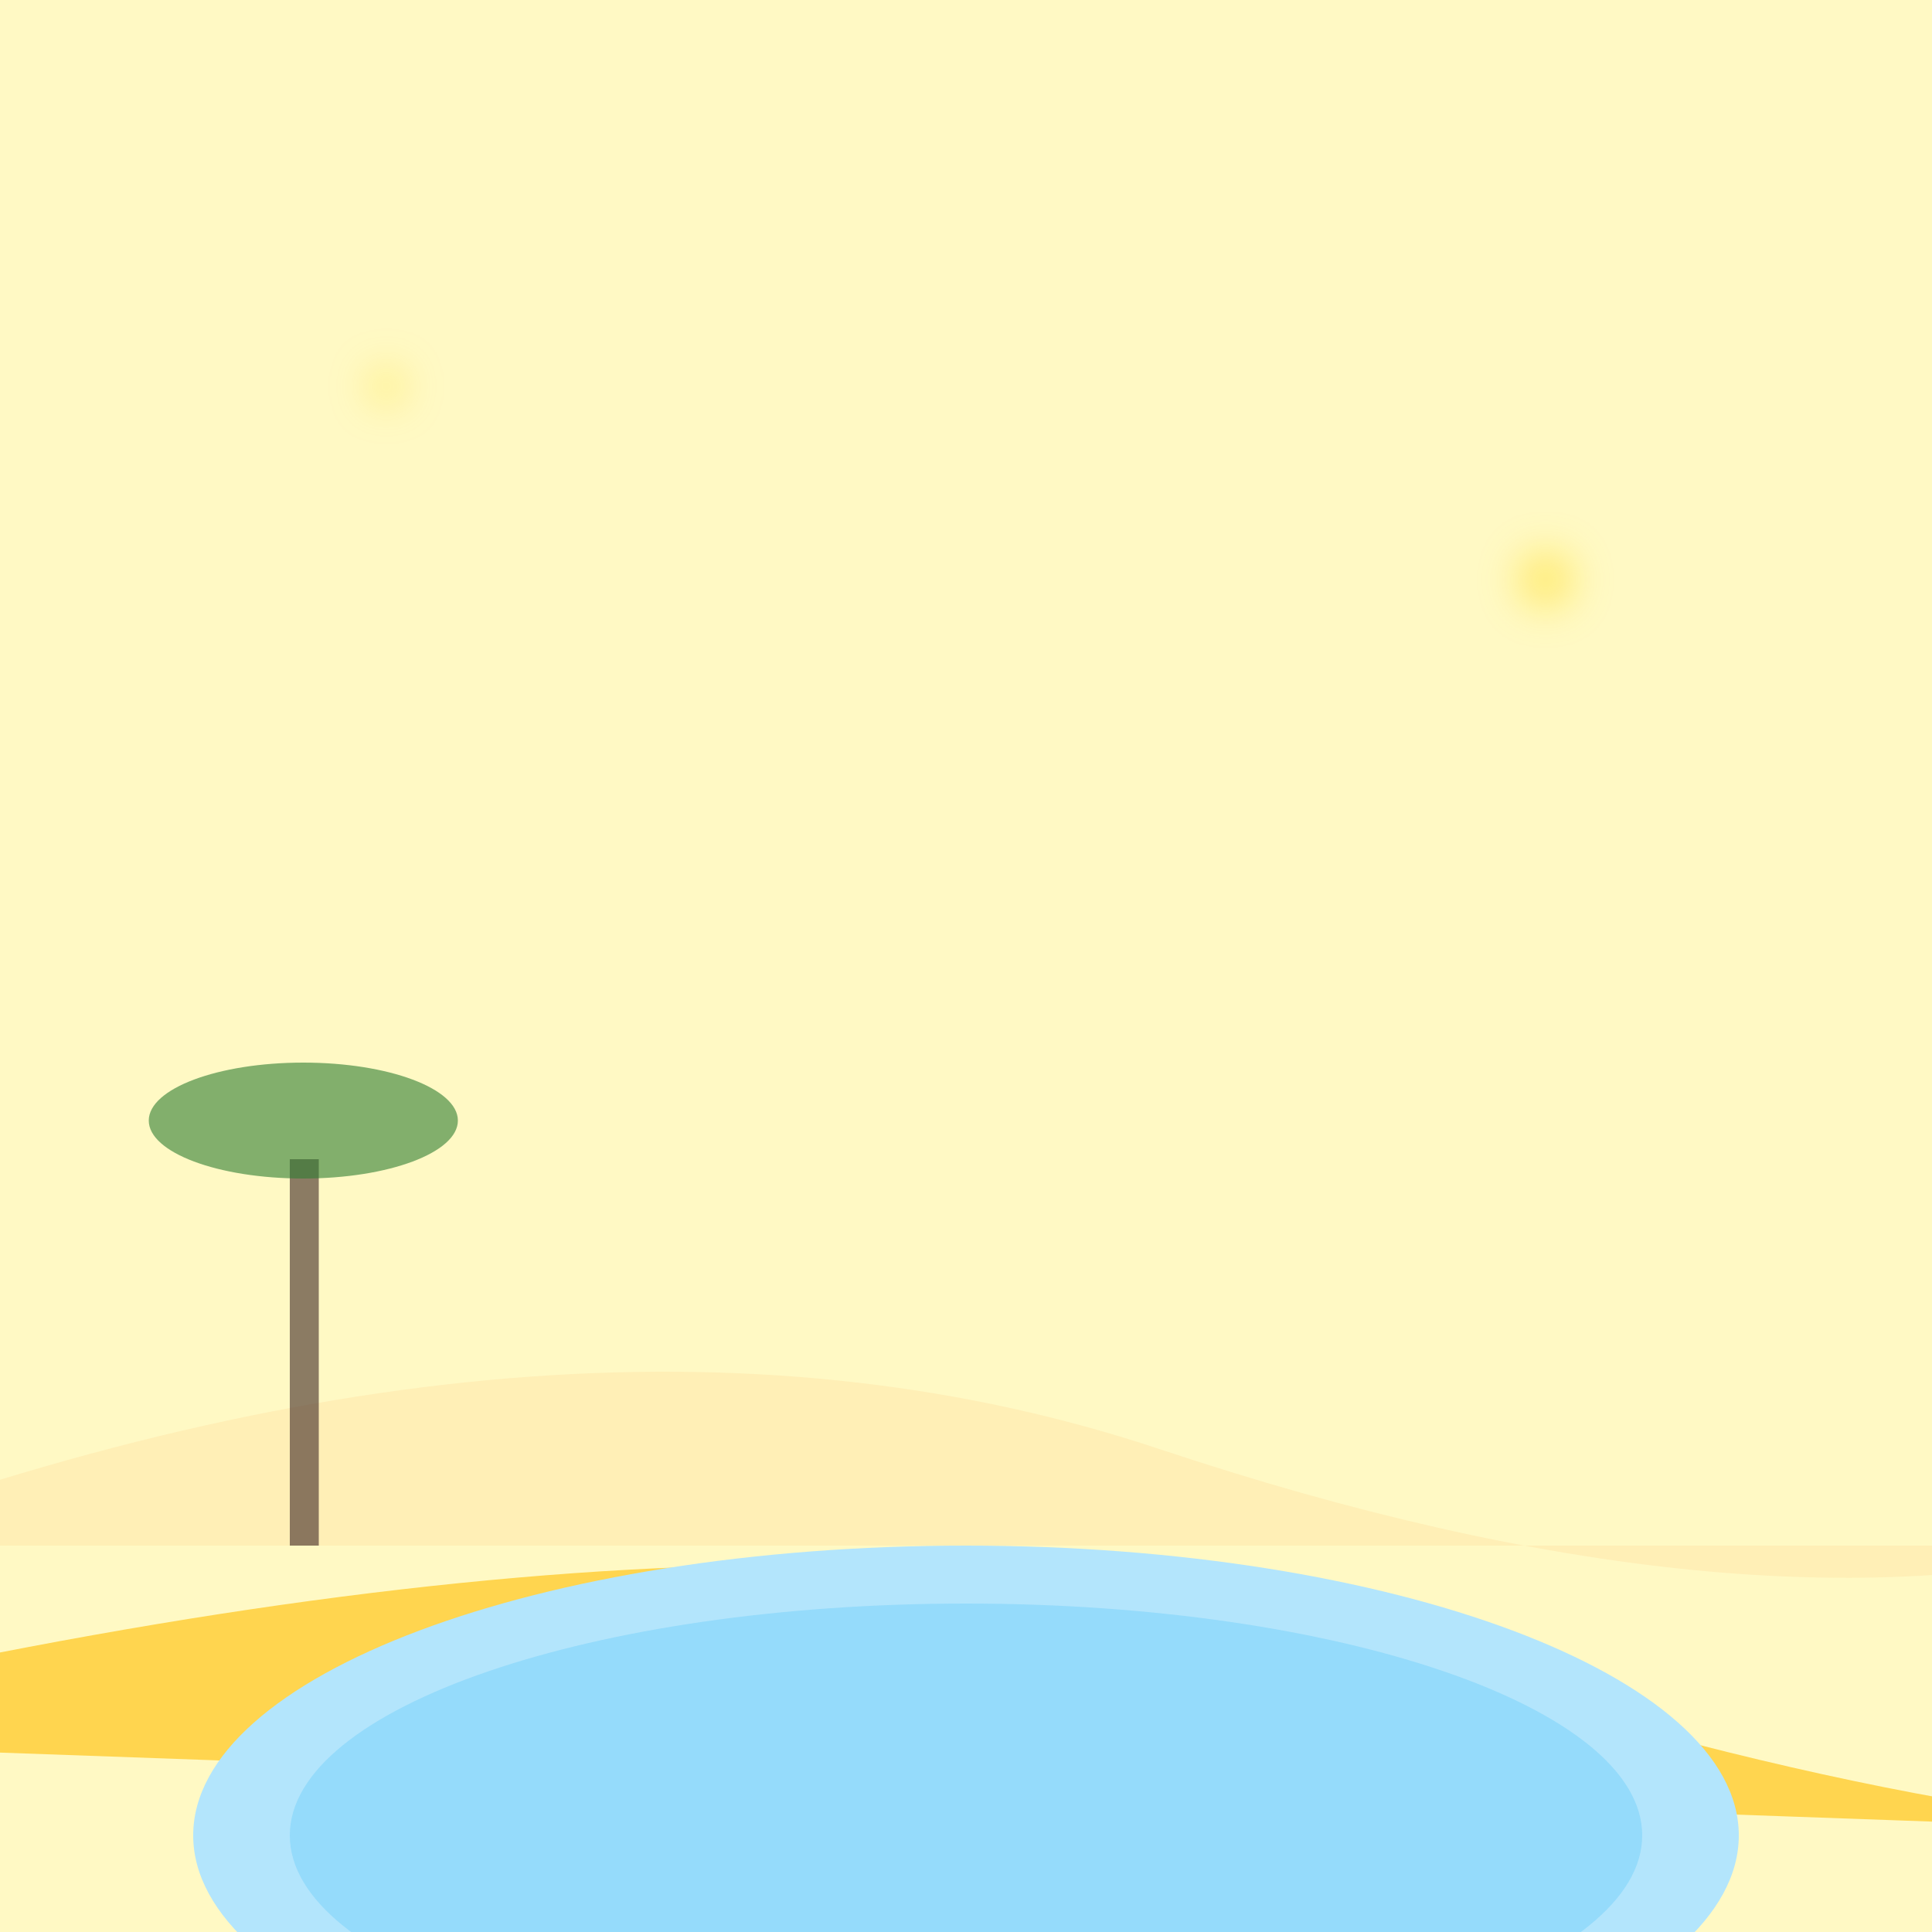
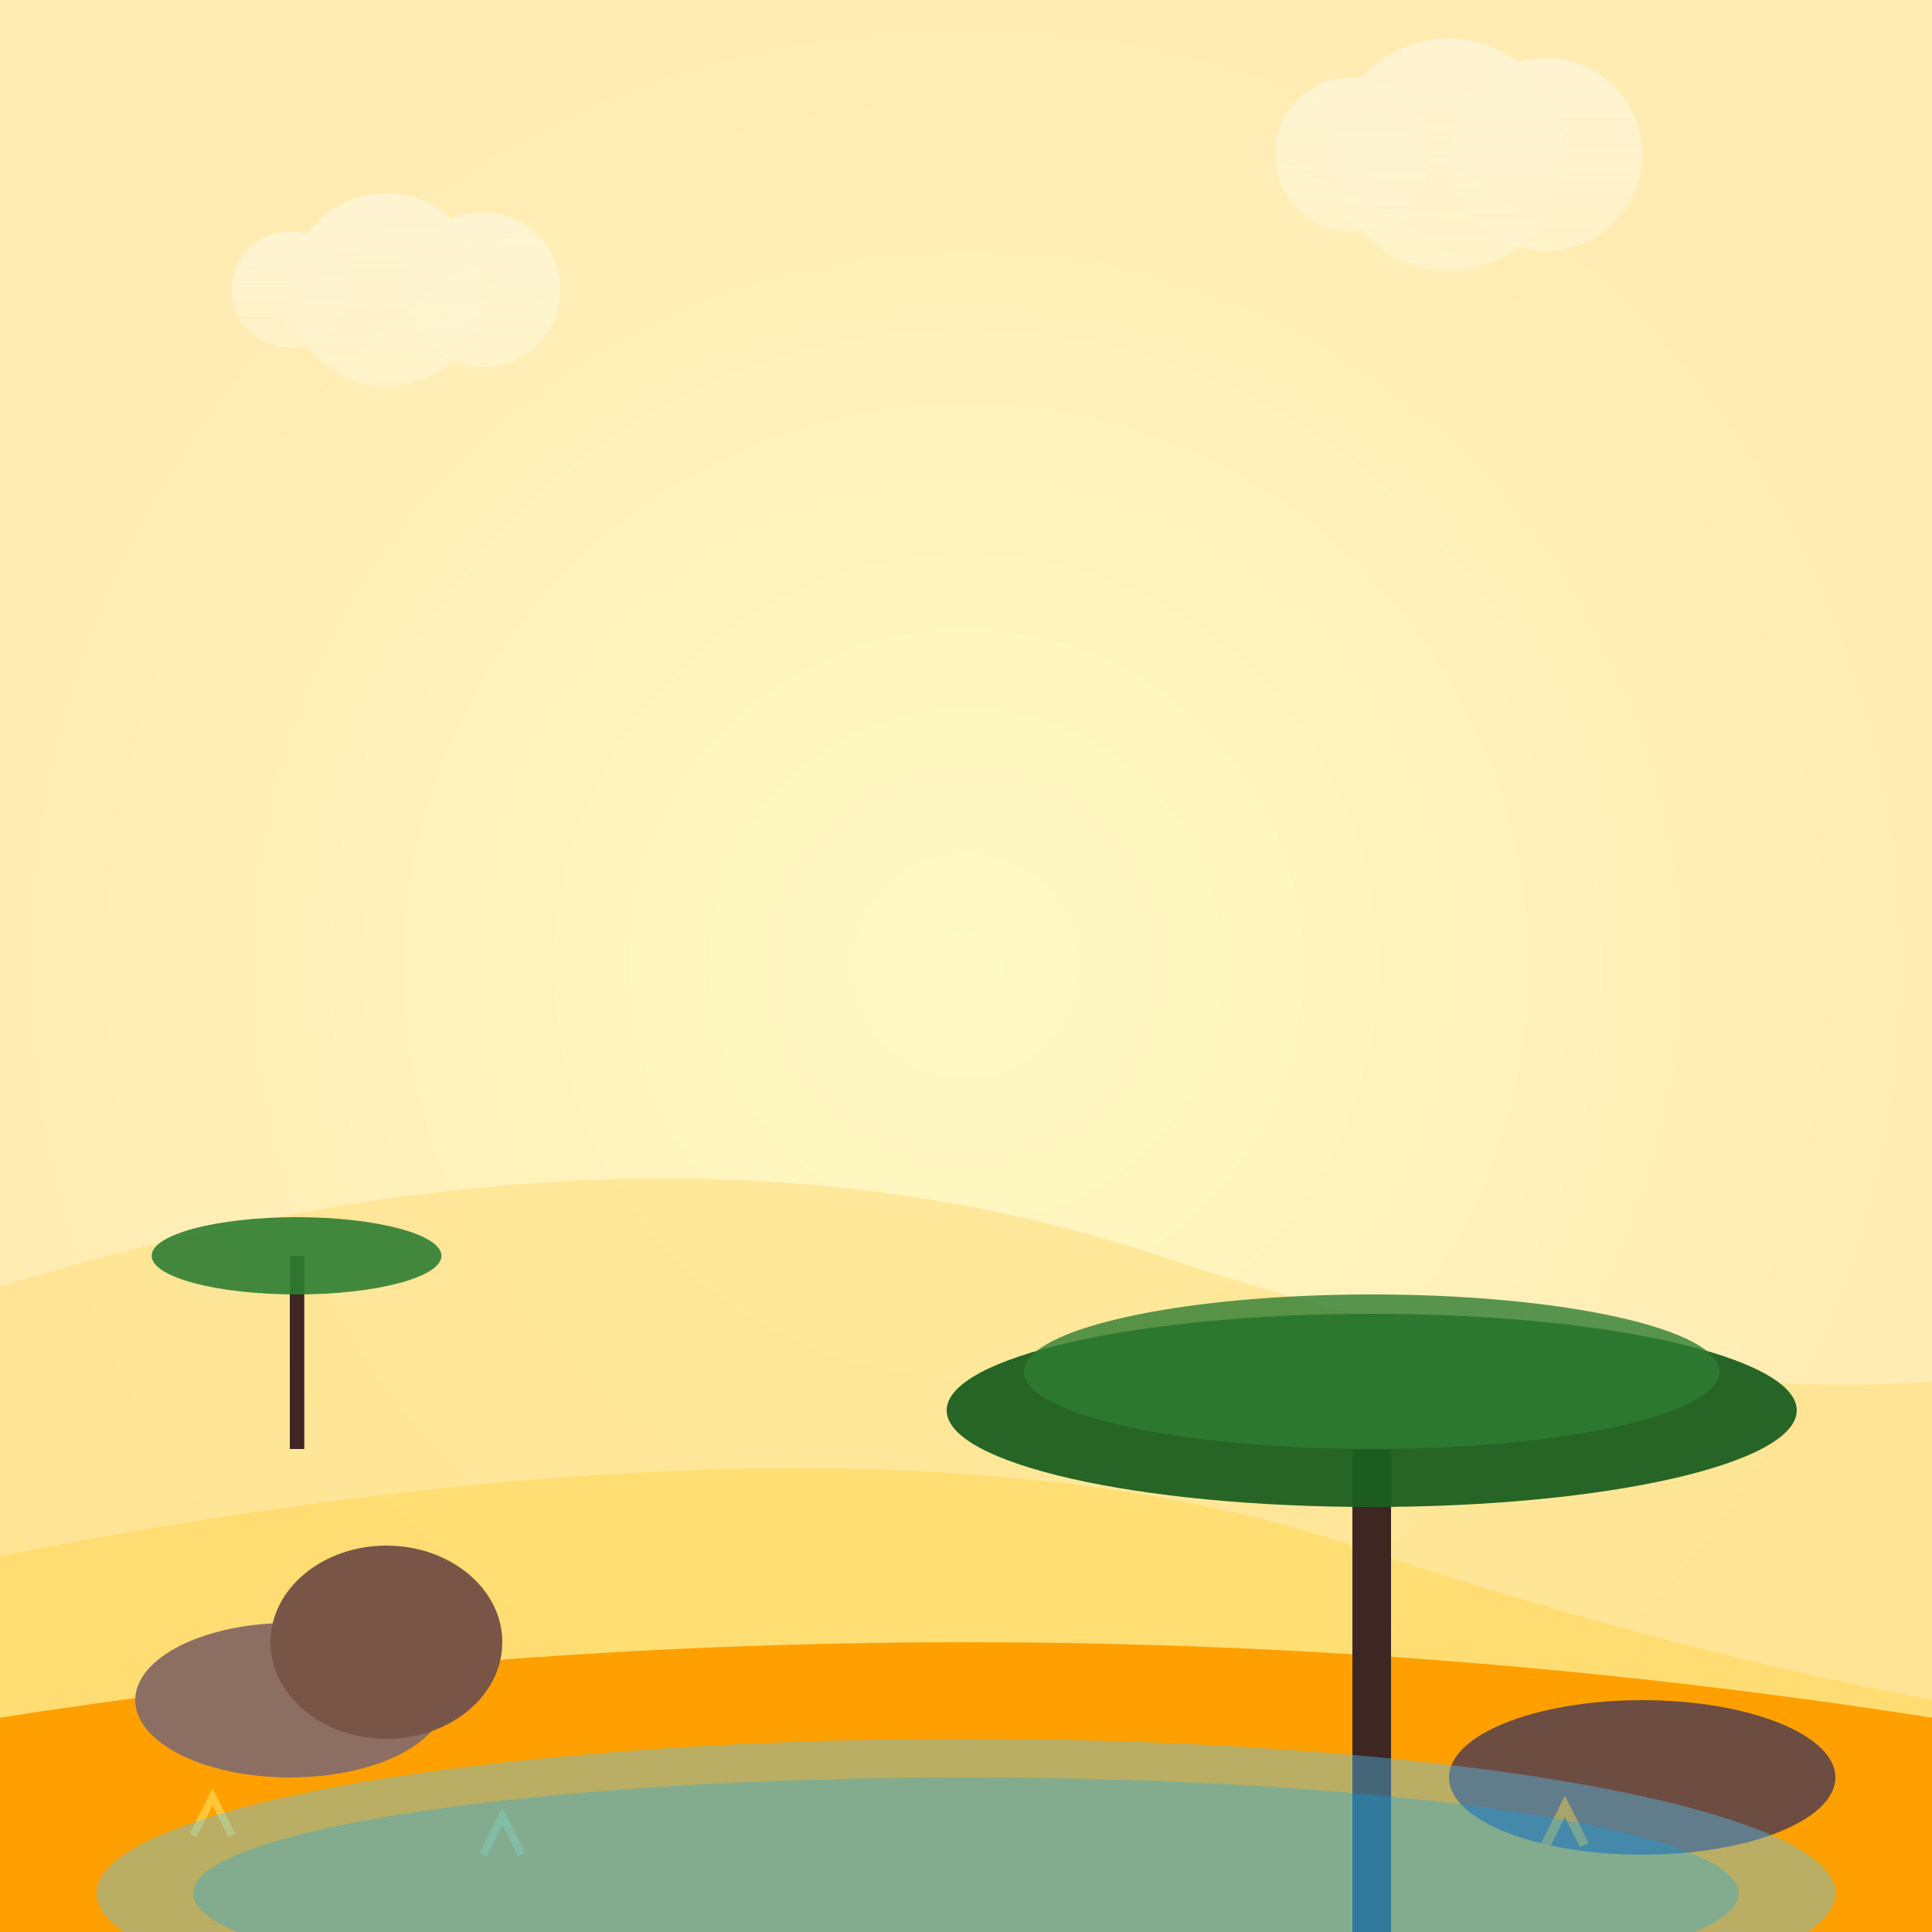
<svg xmlns="http://www.w3.org/2000/svg" viewBox="0 0 1000 1000">
-   <rect width="1000" height="1000" fill="#FFF9C4" />
-   <path d="M-100 800 Q300 650 600 750 T1100 800" fill="#FFECB3" opacity="0.8" />
-   <path d="M-200 900 Q400 750 700 850 T1200 950" fill="#FFD54F" />
-   <ellipse cx="500" cy="950" rx="400" ry="150" fill="#B3E5FC" />
-   <ellipse cx="500" cy="950" rx="350" ry="120" fill="#81D4FA" opacity="0.6" />
-   <rect x="150" y="600" width="15" height="200" fill="#3E2723" opacity="0.6" />
-   <ellipse cx="157" cy="580" rx="80" ry="30" fill="#2E7D32" opacity="0.6" />
-   <circle cx="200" cy="200" r="10" fill="gold" opacity="0.3" filter="blur(10px)" />
-   <circle cx="800" cy="300" r="15" fill="gold" opacity="0.4" filter="blur(10px)" />
+   <defs>
+     <radialGradient id="sky-grad" cx="50%" cy="50%" r="50%">
+       <stop offset="0%" stop-color="#FFF9C4" />
+       <stop offset="100%" stop-color="#FFECB3" />
+     </radialGradient>
+     <linearGradient id="cloud-grad" x1="0" y1="0" x2="0" y2="1">
+       <stop offset="0%" stop-color="white" />
+       <stop offset="100%" stop-color="#fdfcf1" stop-opacity="0.8" />
+     </linearGradient>
+   </defs>
+   <rect width="1000" height="1000" fill="url(#sky-grad)" />
+   <g opacity="0.4">
+     <circle cx="200" cy="150" r="50" fill="url(#cloud-grad)" />
+     <circle cx="250" cy="150" r="40" fill="url(#cloud-grad)" />
+     <circle cx="150" cy="150" r="30" fill="url(#cloud-grad)" />
+     <circle cx="750" cy="80" r="60" fill="url(#cloud-grad)" />
+     <circle cx="800" cy="80" r="50" fill="url(#cloud-grad)" />
+     <circle cx="700" cy="80" r="40" fill="url(#cloud-grad)" />
+   </g>
+   <path d="M-100 700 Q300 550 600 650 T1100 700 V1000 H-100 Z" fill="#FFE082" opacity="0.6" />
+   <path d="M-200 850 Q400 700 700 800 T1200 900 V1000 H-200 Z" fill="#FFD54F" opacity="0.5" />
+   <path d="M-300 950 Q500 750 1300 950 V1000 H-300 Z" fill="#FFA000" />
+   <ellipse cx="150" cy="880" rx="80" ry="40" fill="#8D6E63" />
+   <ellipse cx="200" cy="850" rx="60" ry="50" fill="#795548" />
+   <ellipse cx="850" cy="920" rx="100" ry="40" fill="#6D4C41" />
+   <g transform="translate(150, 650) scale(0.5)">
+     <rect x="0" y="0" width="15" height="200" fill="#3E2723" />
+     <ellipse cx="7" cy="0" rx="150" ry="40" fill="#2E7D32" opacity="0.9" />
+   </g>
+   <g transform="translate(700, 750)">
+     <rect x="0" y="0" width="20" height="250" fill="#3E2723" />
+     <ellipse cx="10" cy="-20" rx="220" ry="50" fill="#1B5E20" opacity="0.95" />
+     <ellipse cx="10" cy="-40" rx="180" ry="40" fill="#2E7D32" opacity="0.8" />
+   </g>
+   <path d="M100 950 L110 930 L120 950 M250 960 L260 940 L270 960" stroke="#FFD54F" stroke-width="4" fill="none" opacity="0.7" />
+   <path d="M400 970 L410 950 L420 970 M800 955 L810 935 L820 955" stroke="#FFA000" stroke-width="5" fill="none" opacity="0.8" />
+   <ellipse cx="500" cy="980" rx="450" ry="80" fill="#4FC3F7" opacity="0.4" />
+   <ellipse cx="500" cy="980" rx="400" ry="60" fill="#03A9F4" opacity="0.3" />
</svg>
